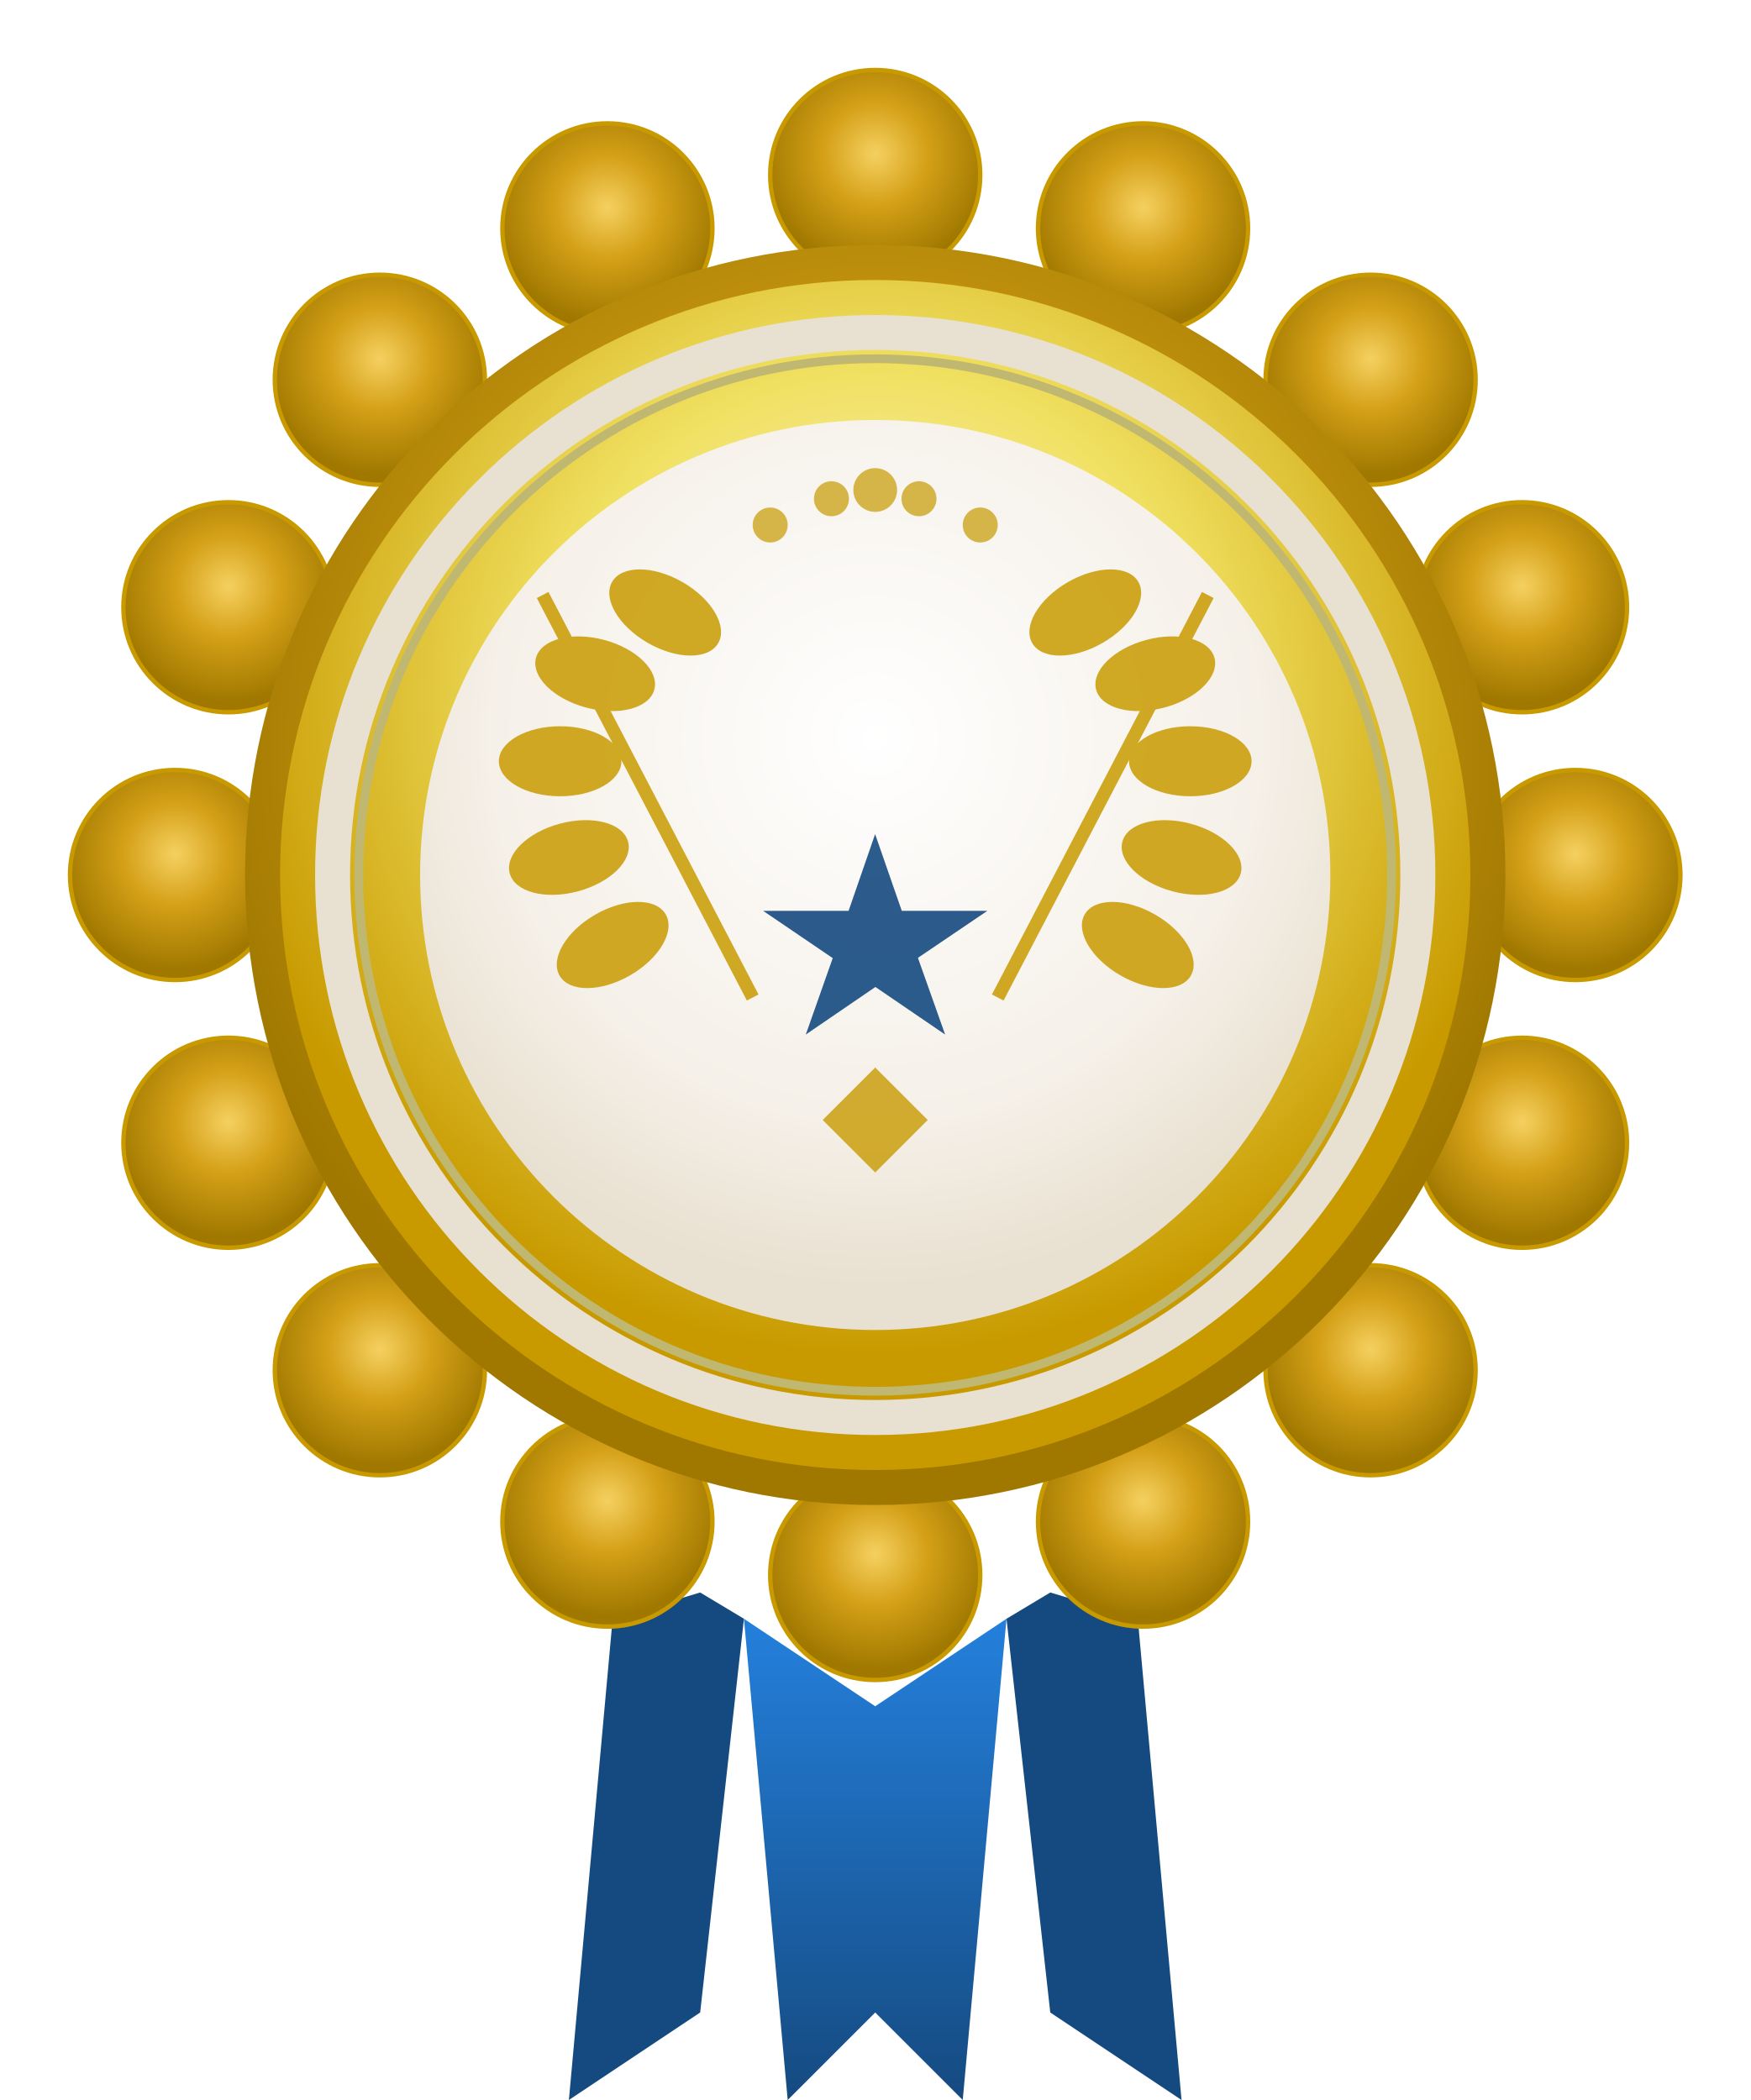
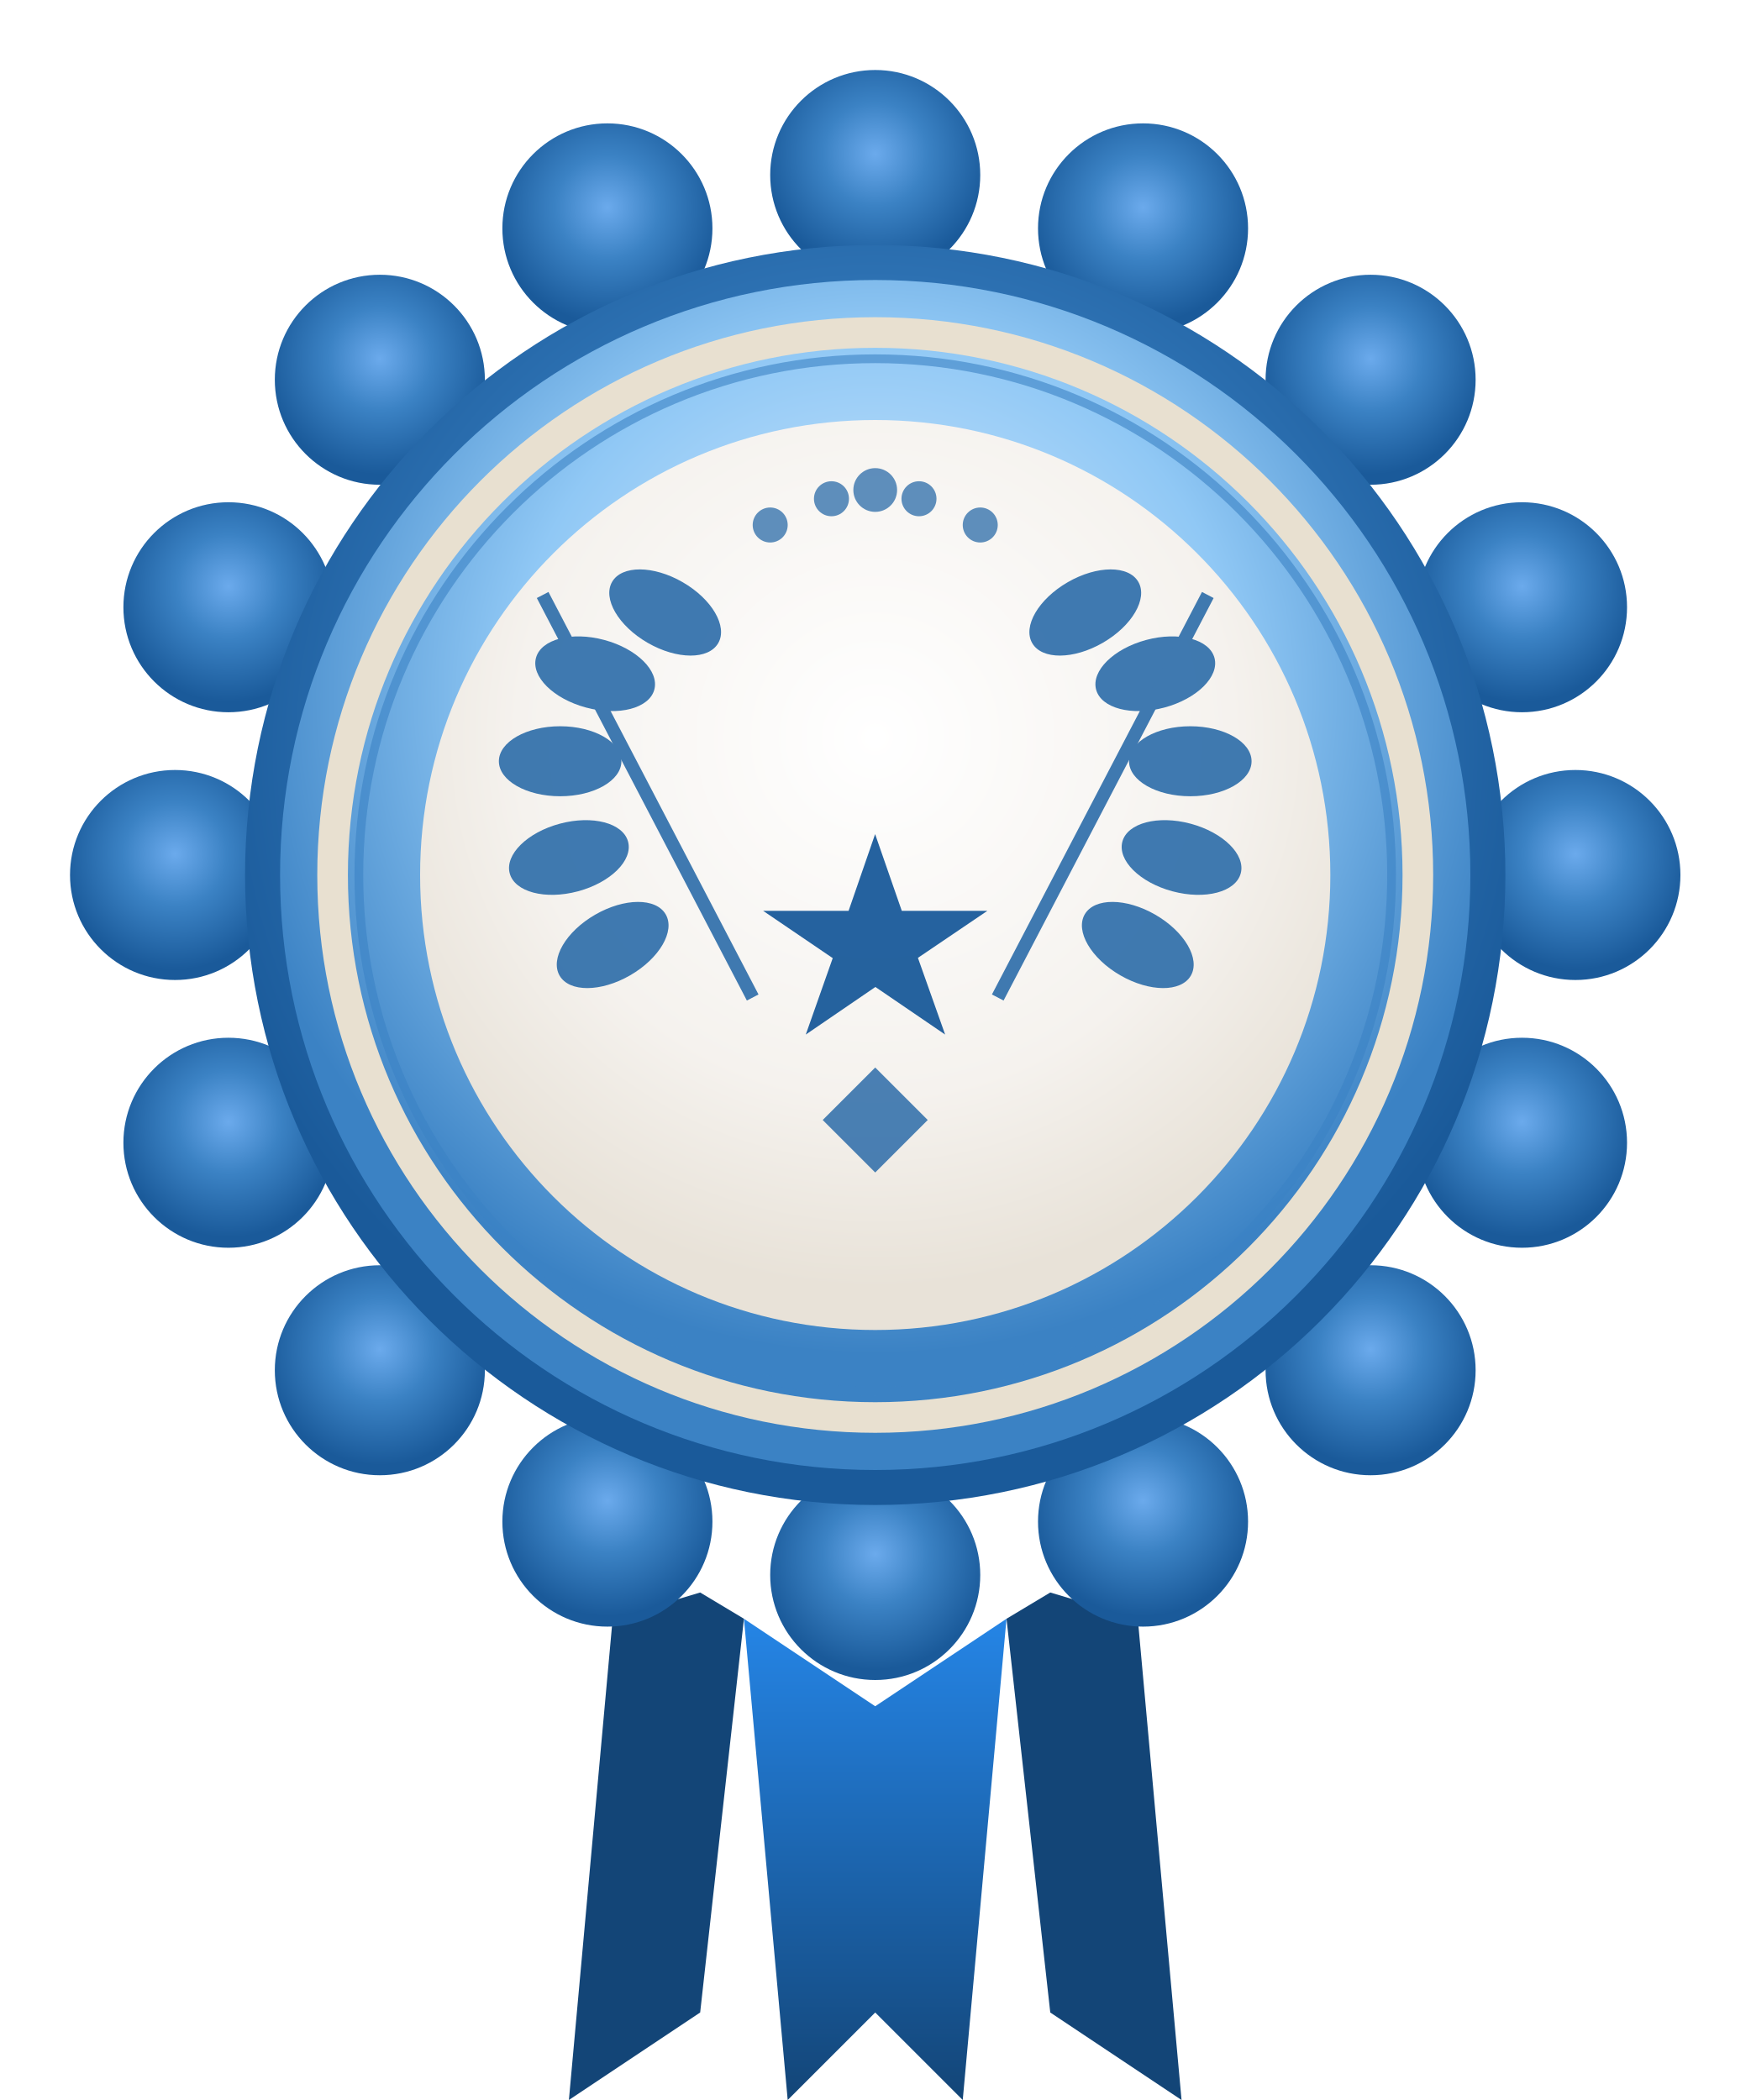
<svg xmlns="http://www.w3.org/2000/svg" viewBox="0 0 200 240" width="200" height="240">
  <defs>
-     <radialGradient id="goldOuter_ambassador" cx="50%" cy="40%" r="55%">
-       <stop offset="0%" stop-color="#F5D060" />
-       <stop offset="45%" stop-color="#D4A017" />
-       <stop offset="100%" stop-color="#A07800" />
+     <radialGradient id="outerGrad_ambassador" cx="50%" cy="40%" r="55%">
+       <stop offset="0%" stop-color="#6BAAEC" />
+       <stop offset="45%" stop-color="#3B82C4" />
+       <stop offset="100%" stop-color="#1A5A9A" />
    </radialGradient>
-     <radialGradient id="goldInner_ambassador" cx="50%" cy="35%" r="55%">
-       <stop offset="0%" stop-color="#FFF8DC" />
-       <stop offset="50%" stop-color="#F0E060" />
-       <stop offset="100%" stop-color="#C89A00" />
+     <radialGradient id="innerGrad_ambassador" cx="50%" cy="35%" r="55%">
+       <stop offset="0%" stop-color="#DCEEFF" />
+       <stop offset="55%" stop-color="#90C8F5" />
+       <stop offset="100%" stop-color="#3B82C4" />
    </radialGradient>
    <radialGradient id="centerGrad_ambassador" cx="50%" cy="35%" r="60%">
      <stop offset="0%" stop-color="#FFFFFF" />
-       <stop offset="70%" stop-color="#F5F0E8" />
-       <stop offset="100%" stop-color="#E8E0D0" />
+       <stop offset="65%" stop-color="#F5F2EE" />
+       <stop offset="100%" stop-color="#E8E2D8" />
    </radialGradient>
    <linearGradient id="ribbonGrad_ambassador" x1="0%" y1="0%" x2="0%" y2="100%">
-       <stop offset="0%" stop-color="#2480dc" />
-       <stop offset="100%" stop-color="#154a80" />
+       <stop offset="0%" stop-color="#2585e6" />
+       <stop offset="100%" stop-color="#134577" />
    </linearGradient>
  </defs>
  <polygon points="85,185 100,195 115,185 110,240 100,230 90,240" fill="url(#ribbonGrad_ambassador)" />
-   <polygon points="80,182 70,185 65,240 80,230 85,185" fill="#154a80" />
-   <polygon points="120,182 130,185 135,240 120,230 115,185" fill="#154a80" />
-   <circle cx="100.0" cy="20.0" r="12" fill="url(#goldOuter_ambassador)" stroke="#C89A00" stroke-width="0.5" />
-   <circle cx="130.6" cy="26.1" r="12" fill="url(#goldOuter_ambassador)" stroke="#C89A00" stroke-width="0.5" />
-   <circle cx="156.6" cy="43.4" r="12" fill="url(#goldOuter_ambassador)" stroke="#C89A00" stroke-width="0.5" />
-   <circle cx="173.9" cy="69.4" r="12" fill="url(#goldOuter_ambassador)" stroke="#C89A00" stroke-width="0.5" />
-   <circle cx="180.0" cy="100.0" r="12" fill="url(#goldOuter_ambassador)" stroke="#C89A00" stroke-width="0.5" />
-   <circle cx="173.9" cy="130.6" r="12" fill="url(#goldOuter_ambassador)" stroke="#C89A00" stroke-width="0.5" />
-   <circle cx="156.6" cy="156.6" r="12" fill="url(#goldOuter_ambassador)" stroke="#C89A00" stroke-width="0.5" />
-   <circle cx="130.6" cy="173.9" r="12" fill="url(#goldOuter_ambassador)" stroke="#C89A00" stroke-width="0.5" />
-   <circle cx="100.0" cy="180.0" r="12" fill="url(#goldOuter_ambassador)" stroke="#C89A00" stroke-width="0.5" />
-   <circle cx="69.4" cy="173.9" r="12" fill="url(#goldOuter_ambassador)" stroke="#C89A00" stroke-width="0.5" />
-   <circle cx="43.4" cy="156.6" r="12" fill="url(#goldOuter_ambassador)" stroke="#C89A00" stroke-width="0.5" />
-   <circle cx="26.1" cy="130.6" r="12" fill="url(#goldOuter_ambassador)" stroke="#C89A00" stroke-width="0.5" />
-   <circle cx="20.0" cy="100.0" r="12" fill="url(#goldOuter_ambassador)" stroke="#C89A00" stroke-width="0.5" />
-   <circle cx="26.1" cy="69.4" r="12" fill="url(#goldOuter_ambassador)" stroke="#C89A00" stroke-width="0.5" />
-   <circle cx="43.4" cy="43.4" r="12" fill="url(#goldOuter_ambassador)" stroke="#C89A00" stroke-width="0.5" />
-   <circle cx="69.4" cy="26.1" r="12" fill="url(#goldOuter_ambassador)" stroke="#C89A00" stroke-width="0.5" />
-   <circle cx="100" cy="100" r="72" fill="url(#goldOuter_ambassador)" />
-   <circle cx="100" cy="100" r="68" fill="url(#goldInner_ambassador)" />
-   <circle cx="100" cy="100" r="62" fill="none" stroke="#E8E0D0" stroke-width="4" />
-   <circle cx="100" cy="100" r="59" fill="none" stroke="#C0B870" stroke-width="1" />
+   <polygon points="80,182 70,185 65,240 80,230 85,185" fill="#134577" />
+   <polygon points="120,182 130,185 135,240 120,230 115,185" fill="#134577" />
+   <circle cx="100.0" cy="20.0" r="12" fill="url(#outerGrad_ambassador)" />
+   <circle cx="130.6" cy="26.1" r="12" fill="url(#outerGrad_ambassador)" />
+   <circle cx="156.6" cy="43.4" r="12" fill="url(#outerGrad_ambassador)" />
+   <circle cx="173.9" cy="69.4" r="12" fill="url(#outerGrad_ambassador)" />
+   <circle cx="180.0" cy="100.0" r="12" fill="url(#outerGrad_ambassador)" />
+   <circle cx="173.9" cy="130.6" r="12" fill="url(#outerGrad_ambassador)" />
+   <circle cx="156.6" cy="156.6" r="12" fill="url(#outerGrad_ambassador)" />
+   <circle cx="130.6" cy="173.9" r="12" fill="url(#outerGrad_ambassador)" />
+   <circle cx="100.0" cy="180.0" r="12" fill="url(#outerGrad_ambassador)" />
+   <circle cx="69.4" cy="173.9" r="12" fill="url(#outerGrad_ambassador)" />
+   <circle cx="43.4" cy="156.6" r="12" fill="url(#outerGrad_ambassador)" />
+   <circle cx="26.1" cy="130.6" r="12" fill="url(#outerGrad_ambassador)" />
+   <circle cx="20.0" cy="100.0" r="12" fill="url(#outerGrad_ambassador)" />
+   <circle cx="26.1" cy="69.4" r="12" fill="url(#outerGrad_ambassador)" />
+   <circle cx="43.4" cy="43.4" r="12" fill="url(#outerGrad_ambassador)" />
+   <circle cx="69.4" cy="26.1" r="12" fill="url(#outerGrad_ambassador)" />
+   <circle cx="100" cy="100" r="72" fill="url(#outerGrad_ambassador)" />
+   <circle cx="100" cy="100" r="68" fill="url(#innerGrad_ambassador)" />
+   <circle cx="100" cy="100" r="62" fill="none" stroke="#E8E0D0" stroke-width="3.5" />
+   <circle cx="100" cy="100" r="59" fill="none" stroke="#3B82C4" stroke-width="1" opacity="0.6" />
  <circle cx="100" cy="100" r="52" fill="url(#centerGrad_ambassador)" />
-   <g transform="translate(100,100)" fill="#C89A00" opacity="0.85">
+   <g transform="translate(100,100)" fill="#2B6BA8" opacity="0.9">
    <ellipse cx="-30" cy="8" rx="7" ry="4" transform="rotate(-30,-30,8)" />
    <ellipse cx="-35" cy="-2" rx="7" ry="4" transform="rotate(-15,-35,-2)" />
    <ellipse cx="-36" cy="-13" rx="7" ry="4" transform="rotate(0,-36,-13)" />
    <ellipse cx="-32" cy="-23" rx="7" ry="4" transform="rotate(15,-32,-23)" />
    <ellipse cx="-24" cy="-30" rx="7" ry="4" transform="rotate(30,-24,-30)" />
-     <line x1="-14" y1="14" x2="-38" y2="-32" stroke="#C89A00" stroke-width="1.5" />
+     <line x1="-14" y1="14" x2="-38" y2="-32" stroke="#2B6BA8" stroke-width="1.5" />
  </g>
-   <g transform="translate(100,100)" fill="#C89A00" opacity="0.85">
+   <g transform="translate(100,100)" fill="#2B6BA8" opacity="0.9">
    <ellipse cx="30" cy="8" rx="7" ry="4" transform="rotate(30,30,8)" />
    <ellipse cx="35" cy="-2" rx="7" ry="4" transform="rotate(15,35,-2)" />
    <ellipse cx="36" cy="-13" rx="7" ry="4" transform="rotate(0,36,-13)" />
    <ellipse cx="32" cy="-23" rx="7" ry="4" transform="rotate(-15,32,-23)" />
    <ellipse cx="24" cy="-30" rx="7" ry="4" transform="rotate(-30,24,-30)" />
-     <line x1="14" y1="14" x2="38" y2="-32" stroke="#C89A00" stroke-width="1.5" />
+     <line x1="14" y1="14" x2="38" y2="-32" stroke="#2B6BA8" stroke-width="1.5" />
  </g>
-   <polygon points="100,122 106,128 100,134 94,128" fill="#C89A00" opacity="0.8" />
-   <g fill="#C89A00" opacity="0.7">
+   <polygon points="100,122 106,128 100,134 94,128" fill="#2B6BA8" opacity="0.85" />
+   <g fill="#2B6BA8" opacity="0.75">
    <circle cx="88" cy="60" r="2" />
    <circle cx="95" cy="57" r="2" />
    <circle cx="100" cy="56" r="2.5" />
    <circle cx="105" cy="57" r="2" />
    <circle cx="112" cy="60" r="2" />
  </g>
-   <text x="100" y="108" text-anchor="middle" dominant-baseline="middle" font-family="Georgia, serif" font-size="28" font-weight="700" fill="#154a80" opacity="0.9">★</text>
+   <text x="100" y="108" text-anchor="middle" dominant-baseline="middle" font-family="Georgia, serif" font-size="28" font-weight="700" fill="#1A5A9A" opacity="0.95">★</text>
</svg>
